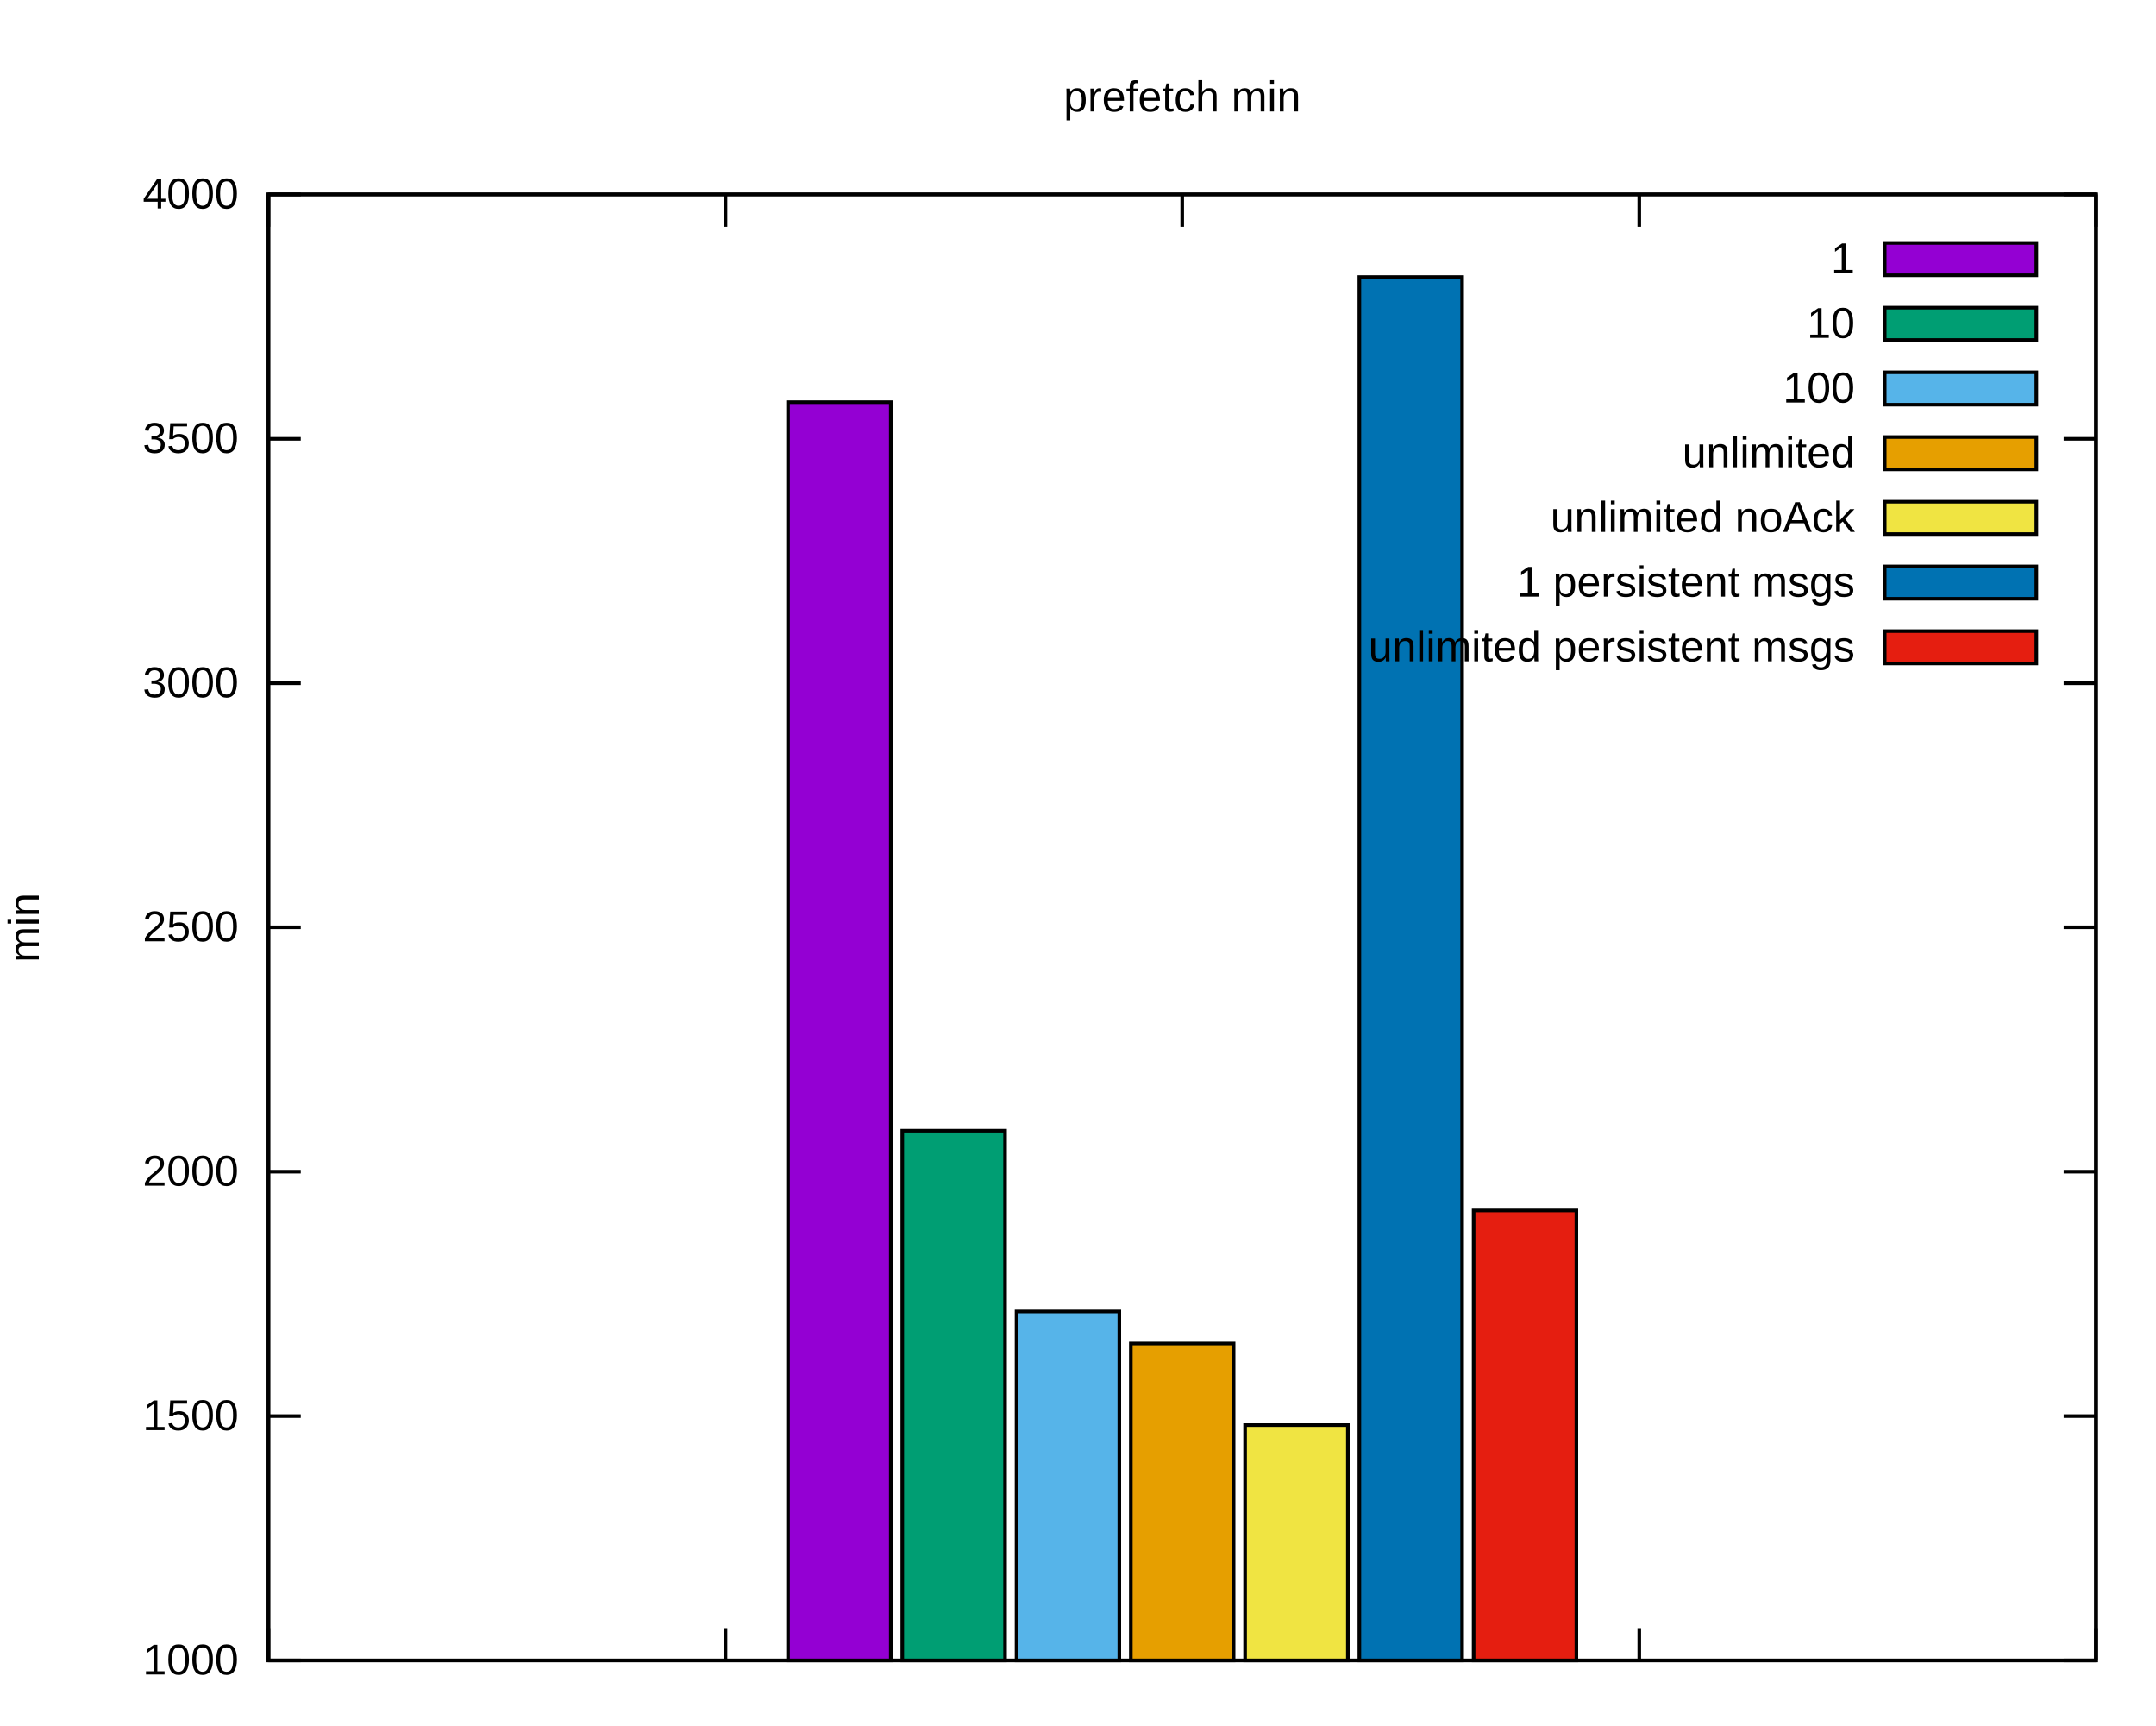
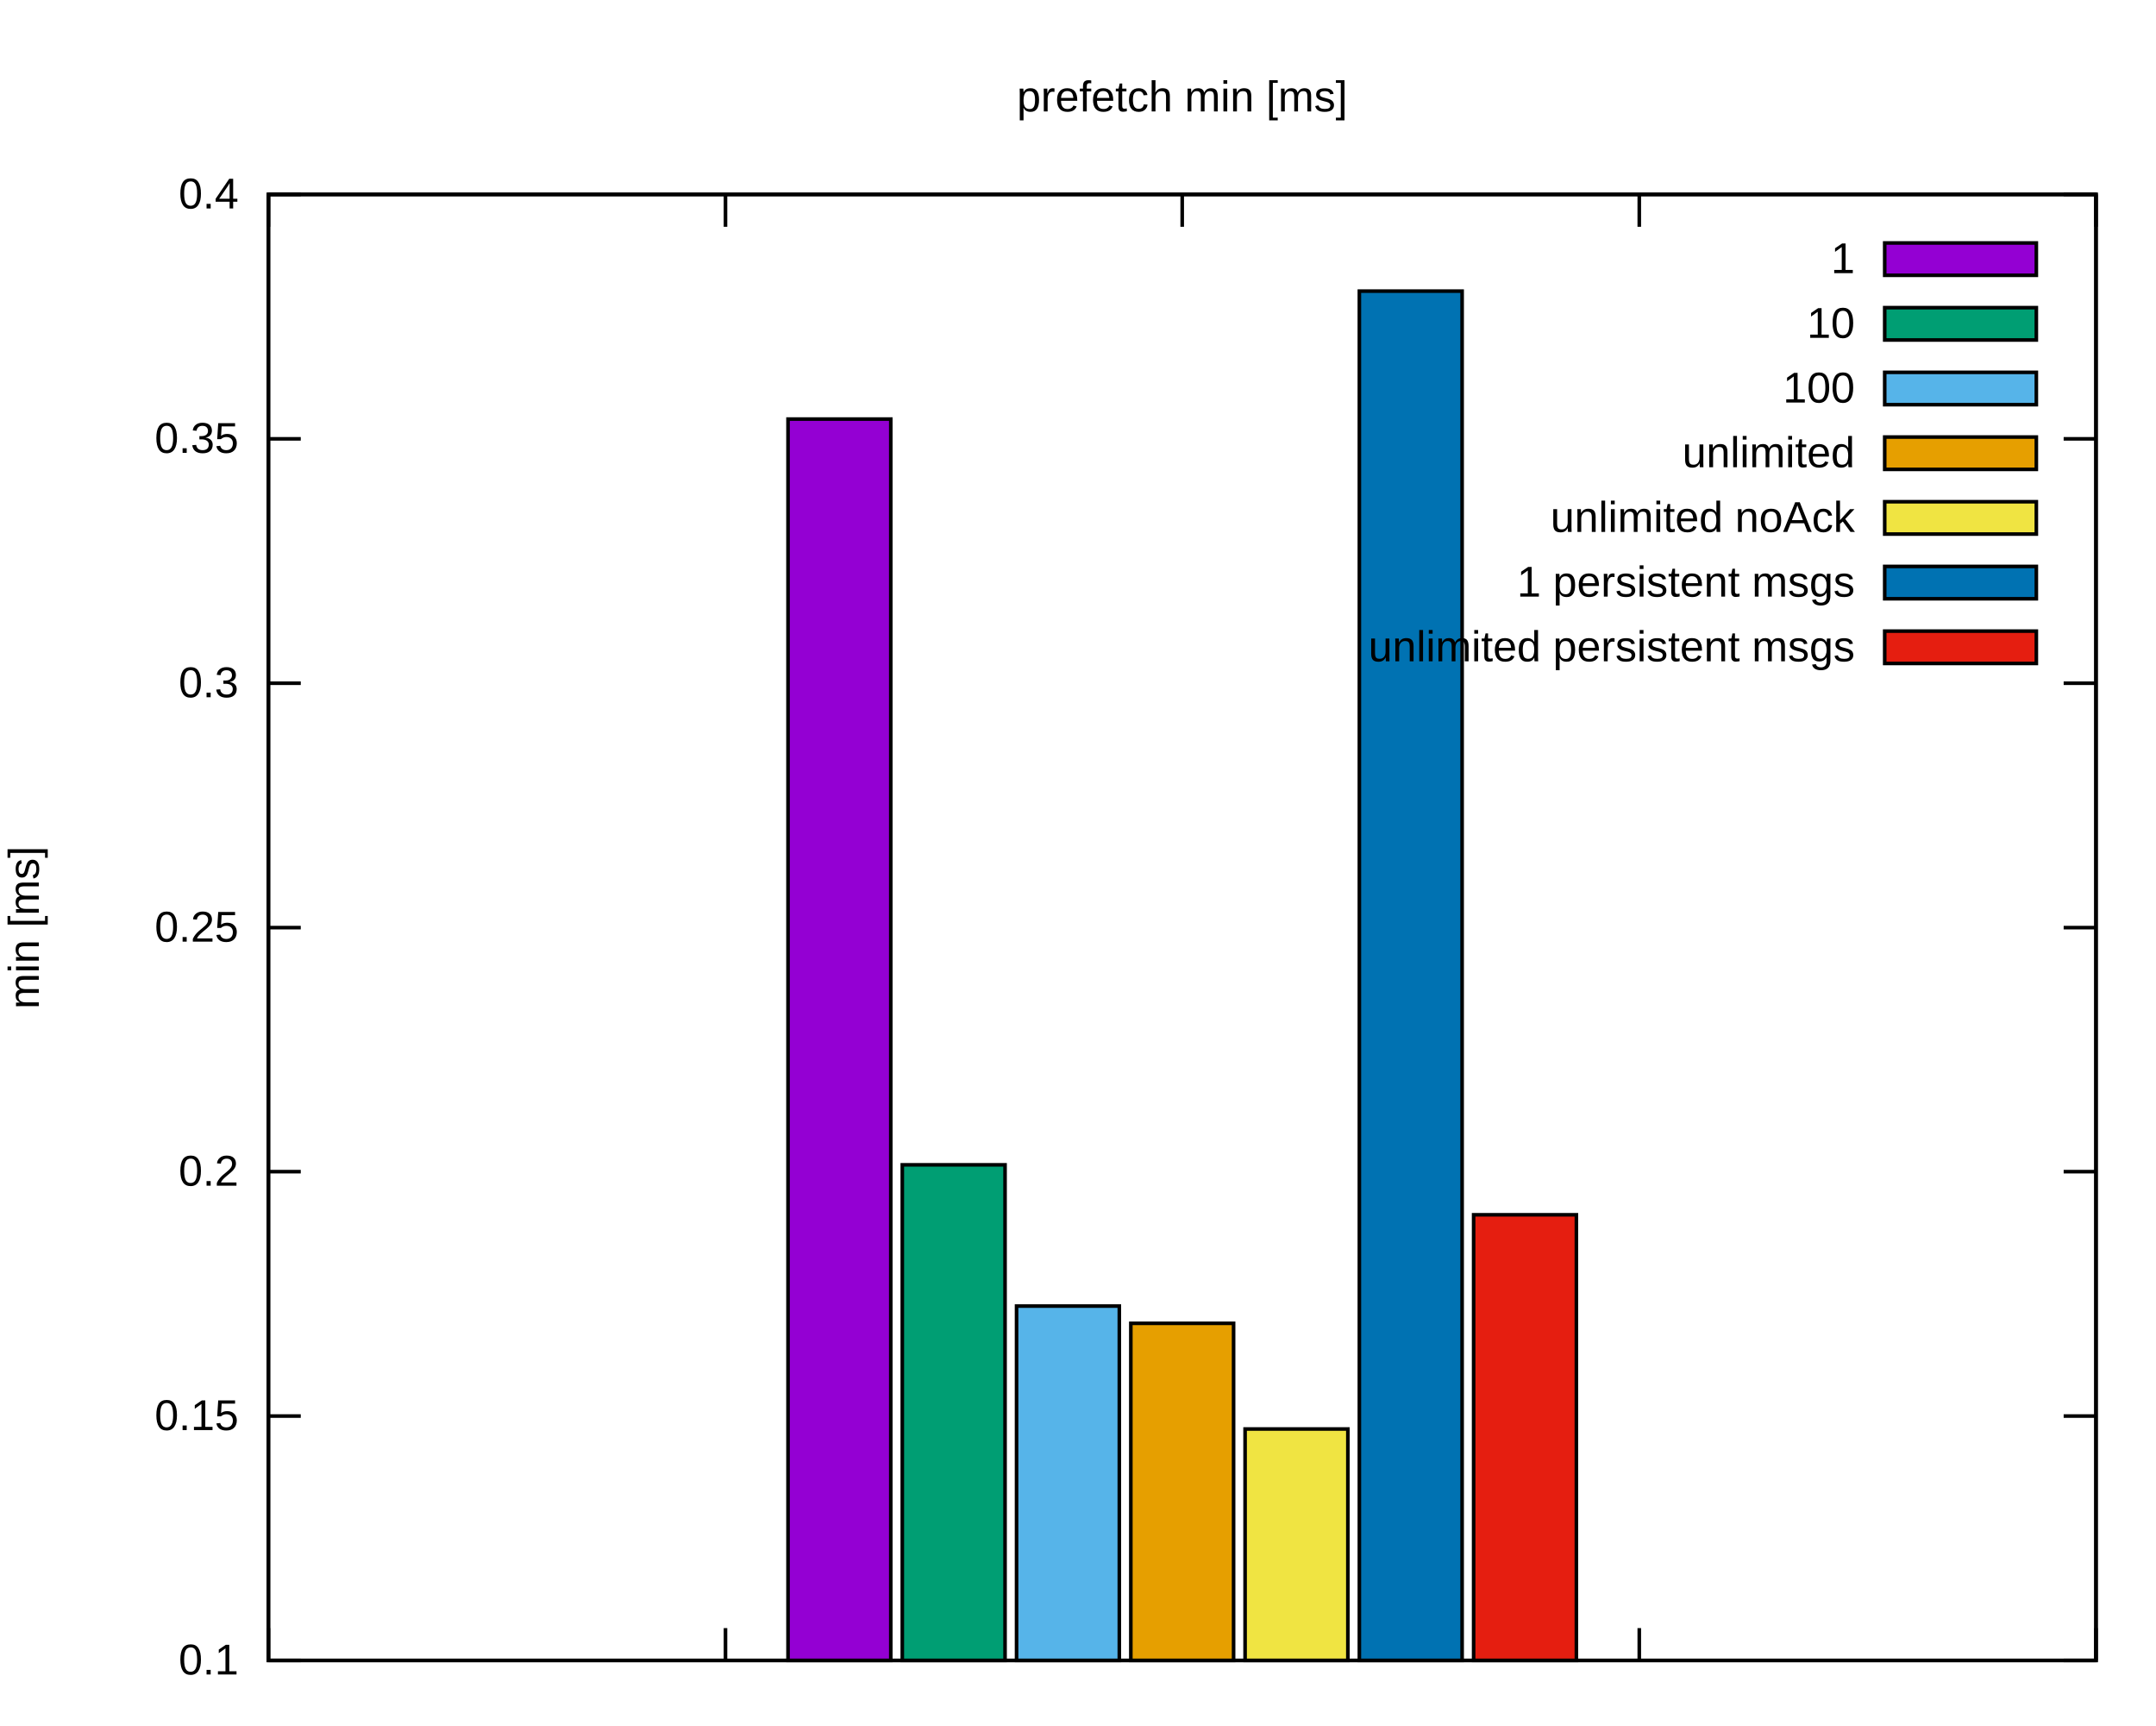
<svg xmlns="http://www.w3.org/2000/svg" xmlns:xlink="http://www.w3.org/1999/xlink" width="600" height="480" viewBox="0 0 600 480">
  <g id="gnuplot_canvas">
    <rect x="0" y="0" width="600" height="480" fill="none" />
    <defs>
      <circle id="gpDot" r="0.5" stroke-width="0.5" />
      <path id="gpPt0" stroke-width="0.222" stroke="currentColor" d="M-1,0 h2 M0,-1 v2" />
      <path id="gpPt1" stroke-width="0.222" stroke="currentColor" d="M-1,-1 L1,1 M1,-1 L-1,1" />
      <path id="gpPt2" stroke-width="0.222" stroke="currentColor" d="M-1,0 L1,0 M0,-1 L0,1 M-1,-1 L1,1 M-1,1 L1,-1" />
      <rect id="gpPt3" stroke-width="0.222" stroke="currentColor" x="-1" y="-1" width="2" height="2" />
      <rect id="gpPt4" stroke-width="0.222" stroke="currentColor" fill="currentColor" x="-1" y="-1" width="2" height="2" />
      <circle id="gpPt5" stroke-width="0.222" stroke="currentColor" cx="0" cy="0" r="1" />
      <use xlink:href="#gpPt5" id="gpPt6" fill="currentColor" stroke="none" />
      <path id="gpPt7" stroke-width="0.222" stroke="currentColor" d="M0,-1.33 L-1.33,0.67 L1.33,0.67 z" />
      <use xlink:href="#gpPt7" id="gpPt8" fill="currentColor" stroke="none" />
      <use xlink:href="#gpPt7" id="gpPt9" stroke="currentColor" transform="rotate(180)" />
      <use xlink:href="#gpPt9" id="gpPt10" fill="currentColor" stroke="none" />
      <use xlink:href="#gpPt3" id="gpPt11" stroke="currentColor" transform="rotate(45)" />
      <use xlink:href="#gpPt11" id="gpPt12" fill="currentColor" stroke="none" />
      <path id="gpPt13" stroke-width="0.222" stroke="currentColor" d="M0,1.330 L1.265,0.411 L0.782,-1.067 L-0.782,-1.076 L-1.265,0.411 z" />
      <use xlink:href="#gpPt13" id="gpPt14" fill="currentColor" stroke="none" />
      <filter id="textbox" filterUnits="objectBoundingBox" x="0" y="0" height="1" width="1">
        <feFlood flood-color="white" flood-opacity="1" result="bgnd" />
        <feComposite in="SourceGraphic" in2="bgnd" operator="atop" />
      </filter>
      <filter id="greybox" filterUnits="objectBoundingBox" x="0" y="0" height="1" width="1">
        <feFlood flood-color="lightgrey" flood-opacity="1" result="grey" />
        <feComposite in="SourceGraphic" in2="grey" operator="atop" />
      </filter>
    </defs>
    <g fill="none" color="white" stroke="currentColor" stroke-width="1.00" stroke-linecap="butt" stroke-linejoin="miter">
</g>
    <g fill="none" color="black" stroke="currentColor" stroke-width="1.00" stroke-linecap="butt" stroke-linejoin="miter">
      <path stroke="black" d="M74.7,462.0 L83.7,462.0 M583.3,462.0 L574.3,462.0  " />
      <g transform="translate(66.4,465.9)" stroke="none" fill="black" font-family="Arial" font-size="12.00" text-anchor="end">
        <text>
-           <tspan font-family="Arial"> 1000</tspan>
+           <tspan font-family="Arial"> 0.1</tspan>
        </text>
      </g>
    </g>
    <g fill="none" color="black" stroke="currentColor" stroke-width="1.00" stroke-linecap="butt" stroke-linejoin="miter">
      <path stroke="black" d="M74.7,394.0 L83.7,394.0 M583.3,394.0 L574.3,394.0  " />
      <g transform="translate(66.4,397.9)" stroke="none" fill="black" font-family="Arial" font-size="12.00" text-anchor="end">
        <text>
-           <tspan font-family="Arial"> 1500</tspan>
+           <tspan font-family="Arial"> 0.15</tspan>
        </text>
      </g>
    </g>
    <g fill="none" color="black" stroke="currentColor" stroke-width="1.00" stroke-linecap="butt" stroke-linejoin="miter">
      <path stroke="black" d="M74.7,326.0 L83.7,326.0 M583.3,326.0 L574.3,326.0  " />
      <g transform="translate(66.4,329.9)" stroke="none" fill="black" font-family="Arial" font-size="12.00" text-anchor="end">
        <text>
-           <tspan font-family="Arial"> 2000</tspan>
-         </text>
-       </g>
-     </g>
-     <g fill="none" color="black" stroke="currentColor" stroke-width="1.00" stroke-linecap="butt" stroke-linejoin="miter">
-       <path stroke="black" d="M74.7,258.0 L83.7,258.0 M583.3,258.0 L574.3,258.0  " />
-       <g transform="translate(66.4,261.9)" stroke="none" fill="black" font-family="Arial" font-size="12.00" text-anchor="end">
-         <text>
-           <tspan font-family="Arial"> 2500</tspan>
+           <tspan font-family="Arial"> 0.2</tspan>
+         </text>
+       </g>
+     </g>
+     <g fill="none" color="black" stroke="currentColor" stroke-width="1.00" stroke-linecap="butt" stroke-linejoin="miter">
+       <path stroke="black" d="M74.7,258.1 L83.7,258.1 M583.3,258.1 L574.3,258.1  " />
+       <g transform="translate(66.4,262.0)" stroke="none" fill="black" font-family="Arial" font-size="12.00" text-anchor="end">
+         <text>
+           <tspan font-family="Arial"> 0.25</tspan>
        </text>
      </g>
    </g>
    <g fill="none" color="black" stroke="currentColor" stroke-width="1.00" stroke-linecap="butt" stroke-linejoin="miter">
      <path stroke="black" d="M74.7,190.1 L83.7,190.1 M583.3,190.1 L574.3,190.1  " />
      <g transform="translate(66.4,194.0)" stroke="none" fill="black" font-family="Arial" font-size="12.00" text-anchor="end">
        <text>
-           <tspan font-family="Arial"> 3000</tspan>
+           <tspan font-family="Arial"> 0.3</tspan>
        </text>
      </g>
    </g>
    <g fill="none" color="black" stroke="currentColor" stroke-width="1.00" stroke-linecap="butt" stroke-linejoin="miter">
      <path stroke="black" d="M74.7,122.1 L83.7,122.1 M583.3,122.1 L574.3,122.1  " />
      <g transform="translate(66.4,126.0)" stroke="none" fill="black" font-family="Arial" font-size="12.00" text-anchor="end">
        <text>
-           <tspan font-family="Arial"> 3500</tspan>
+           <tspan font-family="Arial"> 0.35</tspan>
        </text>
      </g>
    </g>
    <g fill="none" color="black" stroke="currentColor" stroke-width="1.00" stroke-linecap="butt" stroke-linejoin="miter">
      <path stroke="black" d="M74.7,54.1 L83.7,54.1 M583.3,54.1 L574.3,54.1  " />
      <g transform="translate(66.4,58.0)" stroke="none" fill="black" font-family="Arial" font-size="12.00" text-anchor="end">
        <text>
-           <tspan font-family="Arial"> 4000</tspan>
+           <tspan font-family="Arial"> 0.4</tspan>
        </text>
      </g>
    </g>
    <g fill="none" color="black" stroke="currentColor" stroke-width="1.00" stroke-linecap="butt" stroke-linejoin="miter">
      <path stroke="black" d="M74.7,462.0 L74.7,453.0 M74.7,54.1 L74.7,63.1  " />
    </g>
    <g fill="none" color="black" stroke="currentColor" stroke-width="1.00" stroke-linecap="butt" stroke-linejoin="miter">
      <path stroke="black" d="M201.9,462.0 L201.9,453.0 M201.9,54.1 L201.9,63.1  " />
    </g>
    <g fill="none" color="black" stroke="currentColor" stroke-width="1.00" stroke-linecap="butt" stroke-linejoin="miter">
      <path stroke="black" d="M329.0,462.0 L329.0,453.0 M329.0,54.1 L329.0,63.1  " />
    </g>
    <g fill="none" color="black" stroke="currentColor" stroke-width="1.00" stroke-linecap="butt" stroke-linejoin="miter">
      <path stroke="black" d="M456.2,462.0 L456.2,453.0 M456.2,54.1 L456.2,63.1  " />
    </g>
    <g fill="none" color="black" stroke="currentColor" stroke-width="1.00" stroke-linecap="butt" stroke-linejoin="miter">
      <path stroke="black" d="M583.3,462.0 L583.3,453.0 M583.3,54.1 L583.3,63.1  " />
    </g>
    <g fill="none" color="black" stroke="currentColor" stroke-width="1.00" stroke-linecap="butt" stroke-linejoin="miter">
</g>
    <g fill="none" color="black" stroke="currentColor" stroke-width="1.00" stroke-linecap="butt" stroke-linejoin="miter">
      <path stroke="black" d="M74.7,54.1 L74.7,462.0 L583.3,462.0 L583.3,54.1 L74.7,54.1 Z  " />
    </g>
    <g fill="none" color="black" stroke="currentColor" stroke-width="1.00" stroke-linecap="butt" stroke-linejoin="miter">
      <g transform="translate(10.8,258.1) rotate(270)" stroke="none" fill="black" font-family="Arial" font-size="12.00" text-anchor="middle">
        <text>
-           <tspan font-family="Arial">min</tspan>
+           <tspan font-family="Arial">min [ms]</tspan>
        </text>
      </g>
    </g>
    <g fill="none" color="black" stroke="currentColor" stroke-width="1.00" stroke-linecap="butt" stroke-linejoin="miter">
      <g transform="translate(329.0,31.0)" stroke="none" fill="black" font-family="Arial" font-size="12.00" text-anchor="middle">
        <text>
-           <tspan font-family="Arial">prefetch min</tspan>
+           <tspan font-family="Arial">prefetch min [ms]</tspan>
        </text>
      </g>
    </g>
    <g id="gnuplot_plot_1">
      <g fill="none" color="black" stroke="currentColor" stroke-width="1.00" stroke-linecap="butt" stroke-linejoin="miter">
        <g transform="translate(516.2,76.0)" stroke="none" fill="black" font-family="Arial" font-size="12.00" text-anchor="end">
          <text>
            <tspan font-family="Arial">1</tspan>
          </text>
        </g>
      </g>
      <g fill="none" color="black" stroke="currentColor" stroke-width="1.00" stroke-linecap="butt" stroke-linejoin="miter">
        <g stroke="none" shape-rendering="crispEdges">
          <polygon fill="rgb(148,   0, 211)" points="524.5,76.6 566.7,76.6 566.7,67.6 524.5,67.6 " />
        </g>
        <path stroke="black" d="M524.5,76.6 L566.7,76.6 L566.7,67.6 L524.5,67.6 L524.5,76.6 Z  " />
      </g>
      <g fill="none" color="black" stroke="currentColor" stroke-width="1.00" stroke-linecap="butt" stroke-linejoin="miter">
        <g stroke="none" shape-rendering="crispEdges">
-           <polygon fill="rgb(148,   0, 211)" points="219.3,462.0 248.0,462.0 248.0,111.8 219.3,111.8 " />
-         </g>
-         <path stroke="black" d="M219.3,462.0 L219.3,111.9 L247.9,111.9 L247.9,462.0 L219.3,462.0 Z  " />
+           <polygon fill="rgb(148,   0, 211)" points="219.3,462.0 248.0,462.0 248.0,116.5 219.3,116.5 " />
+         </g>
+         <path stroke="black" d="M219.3,462.0 L219.3,116.6 L247.9,116.6 L247.9,462.0 L219.3,462.0 Z  " />
      </g>
      <g fill="none" color="black" stroke="currentColor" stroke-width="1.00" stroke-linecap="butt" stroke-linejoin="miter">
</g>
    </g>
    <g id="gnuplot_plot_2">
      <g fill="none" color="black" stroke="currentColor" stroke-width="1.00" stroke-linecap="butt" stroke-linejoin="miter">
        <g transform="translate(516.2,94.0)" stroke="none" fill="black" font-family="Arial" font-size="12.00" text-anchor="end">
          <text>
            <tspan font-family="Arial">10</tspan>
          </text>
        </g>
      </g>
      <g fill="none" color="black" stroke="currentColor" stroke-width="1.00" stroke-linecap="butt" stroke-linejoin="miter">
        <g stroke="none" shape-rendering="crispEdges">
          <polygon fill="rgb(  0, 158, 115)" points="524.5,94.6 566.7,94.6 566.7,85.6 524.5,85.6 " />
        </g>
        <path stroke="black" d="M524.5,94.6 L566.7,94.6 L566.7,85.6 L524.5,85.6 L524.5,94.6 Z  " />
      </g>
      <g fill="none" color="black" stroke="currentColor" stroke-width="1.00" stroke-linecap="butt" stroke-linejoin="miter">
        <g stroke="none" shape-rendering="crispEdges">
-           <polygon fill="rgb(  0, 158, 115)" points="251.1,462.0 279.8,462.0 279.8,314.5 251.1,314.5 " />
-         </g>
-         <path stroke="black" d="M251.1,462.0 L251.1,314.6 L279.7,314.6 L279.7,462.0 L251.1,462.0 Z  " />
+           <polygon fill="rgb(  0, 158, 115)" points="251.1,462.0 279.8,462.0 279.8,324.0 251.1,324.0 " />
+         </g>
+         <path stroke="black" d="M251.1,462.0 L251.1,324.1 L279.7,324.1 L279.7,462.0 L251.1,462.0 Z  " />
      </g>
      <g fill="none" color="black" stroke="currentColor" stroke-width="1.00" stroke-linecap="butt" stroke-linejoin="miter">
</g>
    </g>
    <g id="gnuplot_plot_3">
      <g fill="none" color="black" stroke="currentColor" stroke-width="1.00" stroke-linecap="butt" stroke-linejoin="miter">
        <g transform="translate(516.2,112.0)" stroke="none" fill="black" font-family="Arial" font-size="12.00" text-anchor="end">
          <text>
            <tspan font-family="Arial">100</tspan>
          </text>
        </g>
      </g>
      <g fill="none" color="black" stroke="currentColor" stroke-width="1.00" stroke-linecap="butt" stroke-linejoin="miter">
        <g stroke="none" shape-rendering="crispEdges">
          <polygon fill="rgb( 86, 180, 233)" points="524.5,112.6 566.7,112.6 566.7,103.6 524.5,103.6 " />
        </g>
        <path stroke="black" d="M524.5,112.6 L566.7,112.6 L566.7,103.6 L524.5,103.6 L524.5,112.6 Z  " />
      </g>
      <g fill="none" color="black" stroke="currentColor" stroke-width="1.00" stroke-linecap="butt" stroke-linejoin="miter">
        <g stroke="none" shape-rendering="crispEdges">
-           <polygon fill="rgb( 86, 180, 233)" points="282.9,462.0 311.6,462.0 311.6,364.8 282.9,364.8 " />
-         </g>
-         <path stroke="black" d="M282.9,462.0 L282.9,364.9 L311.5,364.9 L311.5,462.0 L282.9,462.0 Z  " />
+           <polygon fill="rgb( 86, 180, 233)" points="282.9,462.0 311.6,462.0 311.6,363.3 282.9,363.3 " />
+         </g>
+         <path stroke="black" d="M282.9,462.0 L282.9,363.4 L311.5,363.4 L311.5,462.0 L282.9,462.0 Z  " />
      </g>
      <g fill="none" color="black" stroke="currentColor" stroke-width="1.00" stroke-linecap="butt" stroke-linejoin="miter">
</g>
    </g>
    <g id="gnuplot_plot_4">
      <g fill="none" color="black" stroke="currentColor" stroke-width="1.00" stroke-linecap="butt" stroke-linejoin="miter">
        <g transform="translate(516.2,130.0)" stroke="none" fill="black" font-family="Arial" font-size="12.00" text-anchor="end">
          <text>
            <tspan font-family="Arial">unlimited</tspan>
          </text>
        </g>
      </g>
      <g fill="none" color="black" stroke="currentColor" stroke-width="1.00" stroke-linecap="butt" stroke-linejoin="miter">
        <g stroke="none" shape-rendering="crispEdges">
          <polygon fill="rgb(230, 159,   0)" points="524.5,130.6 566.7,130.6 566.7,121.6 524.5,121.6 " />
        </g>
        <path stroke="black" d="M524.5,130.6 L566.7,130.6 L566.7,121.6 L524.5,121.6 L524.5,130.6 Z  " />
      </g>
      <g fill="none" color="black" stroke="currentColor" stroke-width="1.00" stroke-linecap="butt" stroke-linejoin="miter">
        <g stroke="none" shape-rendering="crispEdges">
-           <polygon fill="rgb(230, 159,   0)" points="314.7,462.0 343.4,462.0 343.4,373.7 314.7,373.7 " />
-         </g>
-         <path stroke="black" d="M314.7,462.0 L314.7,373.8 L343.3,373.8 L343.3,462.0 L314.7,462.0 Z  " />
+           <polygon fill="rgb(230, 159,   0)" points="314.7,462.0 343.4,462.0 343.4,368.1 314.7,368.1 " />
+         </g>
+         <path stroke="black" d="M314.7,462.0 L314.7,368.2 L343.3,368.2 L343.3,462.0 L314.7,462.0 Z  " />
      </g>
      <g fill="none" color="black" stroke="currentColor" stroke-width="1.00" stroke-linecap="butt" stroke-linejoin="miter">
</g>
    </g>
    <g id="gnuplot_plot_5">
      <g fill="none" color="black" stroke="currentColor" stroke-width="1.00" stroke-linecap="butt" stroke-linejoin="miter">
        <g transform="translate(516.2,148.0)" stroke="none" fill="black" font-family="Arial" font-size="12.00" text-anchor="end">
          <text>
            <tspan font-family="Arial">unlimited noAck</tspan>
          </text>
        </g>
      </g>
      <g fill="none" color="black" stroke="currentColor" stroke-width="1.00" stroke-linecap="butt" stroke-linejoin="miter">
        <g stroke="none" shape-rendering="crispEdges">
          <polygon fill="rgb(240, 228,  66)" points="524.5,148.6 566.7,148.6 566.7,139.6 524.5,139.6 " />
        </g>
        <path stroke="black" d="M524.5,148.6 L566.7,148.6 L566.7,139.6 L524.5,139.6 L524.5,148.6 Z  " />
      </g>
      <g fill="none" color="black" stroke="currentColor" stroke-width="1.00" stroke-linecap="butt" stroke-linejoin="miter">
        <g stroke="none" shape-rendering="crispEdges">
-           <polygon fill="rgb(240, 228,  66)" points="346.5,462.0 375.2,462.0 375.2,396.4 346.5,396.4 " />
-         </g>
-         <path stroke="black" d="M346.5,462.0 L346.5,396.5 L375.1,396.5 L375.1,462.0 L346.5,462.0 Z  " />
+           <polygon fill="rgb(240, 228,  66)" points="346.5,462.0 375.2,462.0 375.2,397.5 346.5,397.5 " />
+         </g>
+         <path stroke="black" d="M346.5,462.0 L346.5,397.6 L375.1,397.6 L375.1,462.0 L346.5,462.0 Z  " />
      </g>
      <g fill="none" color="black" stroke="currentColor" stroke-width="1.00" stroke-linecap="butt" stroke-linejoin="miter">
</g>
    </g>
    <g id="gnuplot_plot_6">
      <g fill="none" color="black" stroke="currentColor" stroke-width="1.00" stroke-linecap="butt" stroke-linejoin="miter">
        <g transform="translate(516.2,166.0)" stroke="none" fill="black" font-family="Arial" font-size="12.00" text-anchor="end">
          <text>
            <tspan font-family="Arial">1 persistent msgs</tspan>
          </text>
        </g>
      </g>
      <g fill="none" color="black" stroke="currentColor" stroke-width="1.00" stroke-linecap="butt" stroke-linejoin="miter">
        <g stroke="none" shape-rendering="crispEdges">
          <polygon fill="rgb(  0, 114, 178)" points="524.5,166.6 566.7,166.6 566.7,157.6 524.5,157.6 " />
        </g>
        <path stroke="black" d="M524.5,166.6 L566.7,166.6 L566.7,157.6 L524.5,157.6 L524.5,166.6 Z  " />
      </g>
      <g fill="none" color="black" stroke="currentColor" stroke-width="1.00" stroke-linecap="butt" stroke-linejoin="miter">
        <g stroke="none" shape-rendering="crispEdges">
-           <polygon fill="rgb(  0, 114, 178)" points="378.3,462.0 407.0,462.0 407.0,77.0 378.3,77.0 " />
-         </g>
-         <path stroke="black" d="M378.3,462.0 L378.3,77.1 L406.9,77.1 L406.9,462.0 L378.3,462.0 Z  " />
+           <polygon fill="rgb(  0, 114, 178)" points="378.3,462.0 407.0,462.0 407.0,80.9 378.3,80.9 " />
+         </g>
+         <path stroke="black" d="M378.3,462.0 L378.3,81.0 L406.9,81.0 L406.9,462.0 L378.3,462.0 Z  " />
      </g>
      <g fill="none" color="black" stroke="currentColor" stroke-width="1.00" stroke-linecap="butt" stroke-linejoin="miter">
</g>
    </g>
    <g id="gnuplot_plot_7">
      <g fill="none" color="black" stroke="currentColor" stroke-width="1.00" stroke-linecap="butt" stroke-linejoin="miter">
        <g transform="translate(516.2,184.0)" stroke="none" fill="black" font-family="Arial" font-size="12.00" text-anchor="end">
          <text>
            <tspan font-family="Arial">unlimited persistent msgs</tspan>
          </text>
        </g>
      </g>
      <g fill="none" color="black" stroke="currentColor" stroke-width="1.00" stroke-linecap="butt" stroke-linejoin="miter">
        <g stroke="none" shape-rendering="crispEdges">
          <polygon fill="rgb(229,  30,  16)" points="524.5,184.6 566.7,184.6 566.7,175.6 524.5,175.6 " />
        </g>
        <path stroke="black" d="M524.5,184.6 L566.7,184.6 L566.7,175.6 L524.5,175.6 L524.5,184.6 Z  " />
      </g>
      <g fill="none" color="black" stroke="currentColor" stroke-width="1.00" stroke-linecap="butt" stroke-linejoin="miter">
        <g stroke="none" shape-rendering="crispEdges">
-           <polygon fill="rgb(229,  30,  16)" points="410.1,462.0 438.8,462.0 438.8,336.7 410.1,336.7 " />
-         </g>
-         <path stroke="black" d="M410.1,462.0 L410.1,336.8 L438.7,336.8 L438.7,462.0 L410.1,462.0 Z  " />
+           <polygon fill="rgb(229,  30,  16)" points="410.1,462.0 438.8,462.0 438.8,337.9 410.1,337.9 " />
+         </g>
+         <path stroke="black" d="M410.1,462.0 L410.1,338.0 L438.7,338.0 L438.7,462.0 L410.1,462.0 Z  " />
      </g>
      <g fill="none" color="black" stroke="currentColor" stroke-width="1.00" stroke-linecap="butt" stroke-linejoin="miter">
</g>
    </g>
    <g fill="none" color="white" stroke="rgb(229,  30,  16)" stroke-width="2.00" stroke-linecap="butt" stroke-linejoin="miter">
</g>
    <g fill="none" color="black" stroke="currentColor" stroke-width="2.00" stroke-linecap="butt" stroke-linejoin="miter">
</g>
    <g fill="none" color="black" stroke="black" stroke-width="1.00" stroke-linecap="butt" stroke-linejoin="miter">
</g>
    <g fill="none" color="black" stroke="currentColor" stroke-width="1.00" stroke-linecap="butt" stroke-linejoin="miter">
      <path stroke="black" d="M74.7,54.1 L74.7,462.0 L583.3,462.0 L583.3,54.1 L74.7,54.1 Z  " />
    </g>
    <g fill="none" color="black" stroke="currentColor" stroke-width="1.00" stroke-linecap="butt" stroke-linejoin="miter">
</g>
  </g>
</svg>
